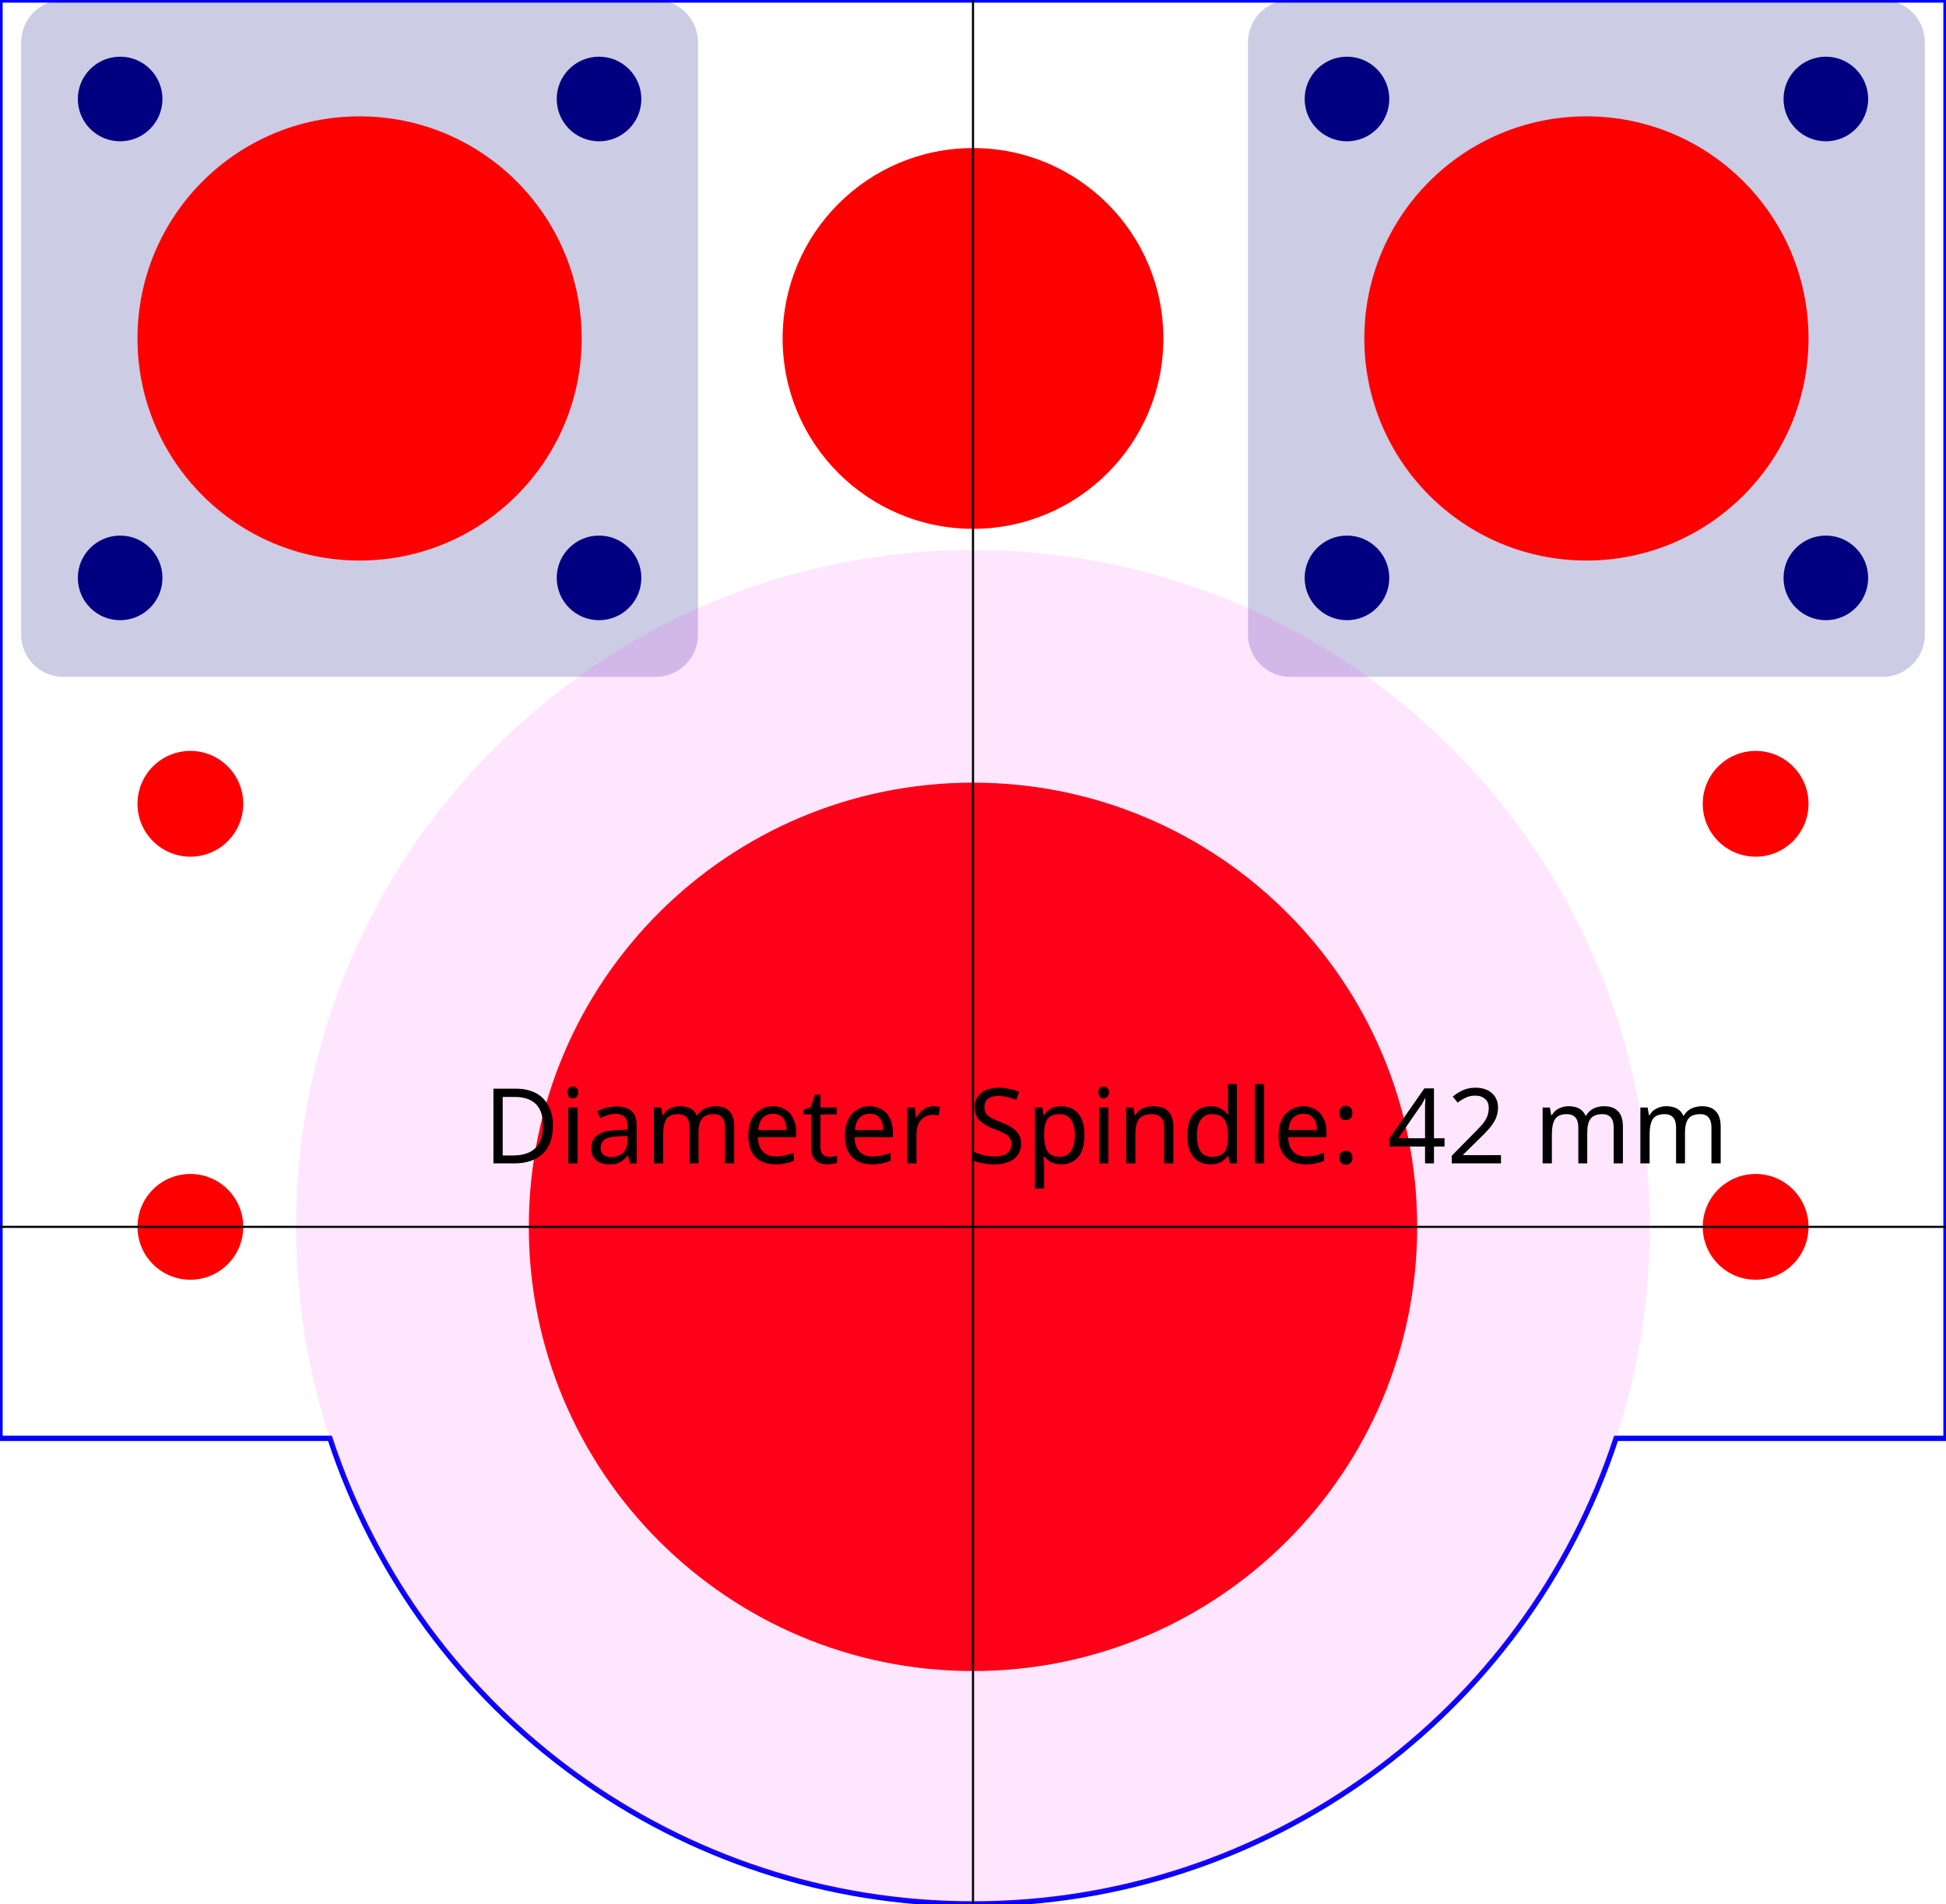
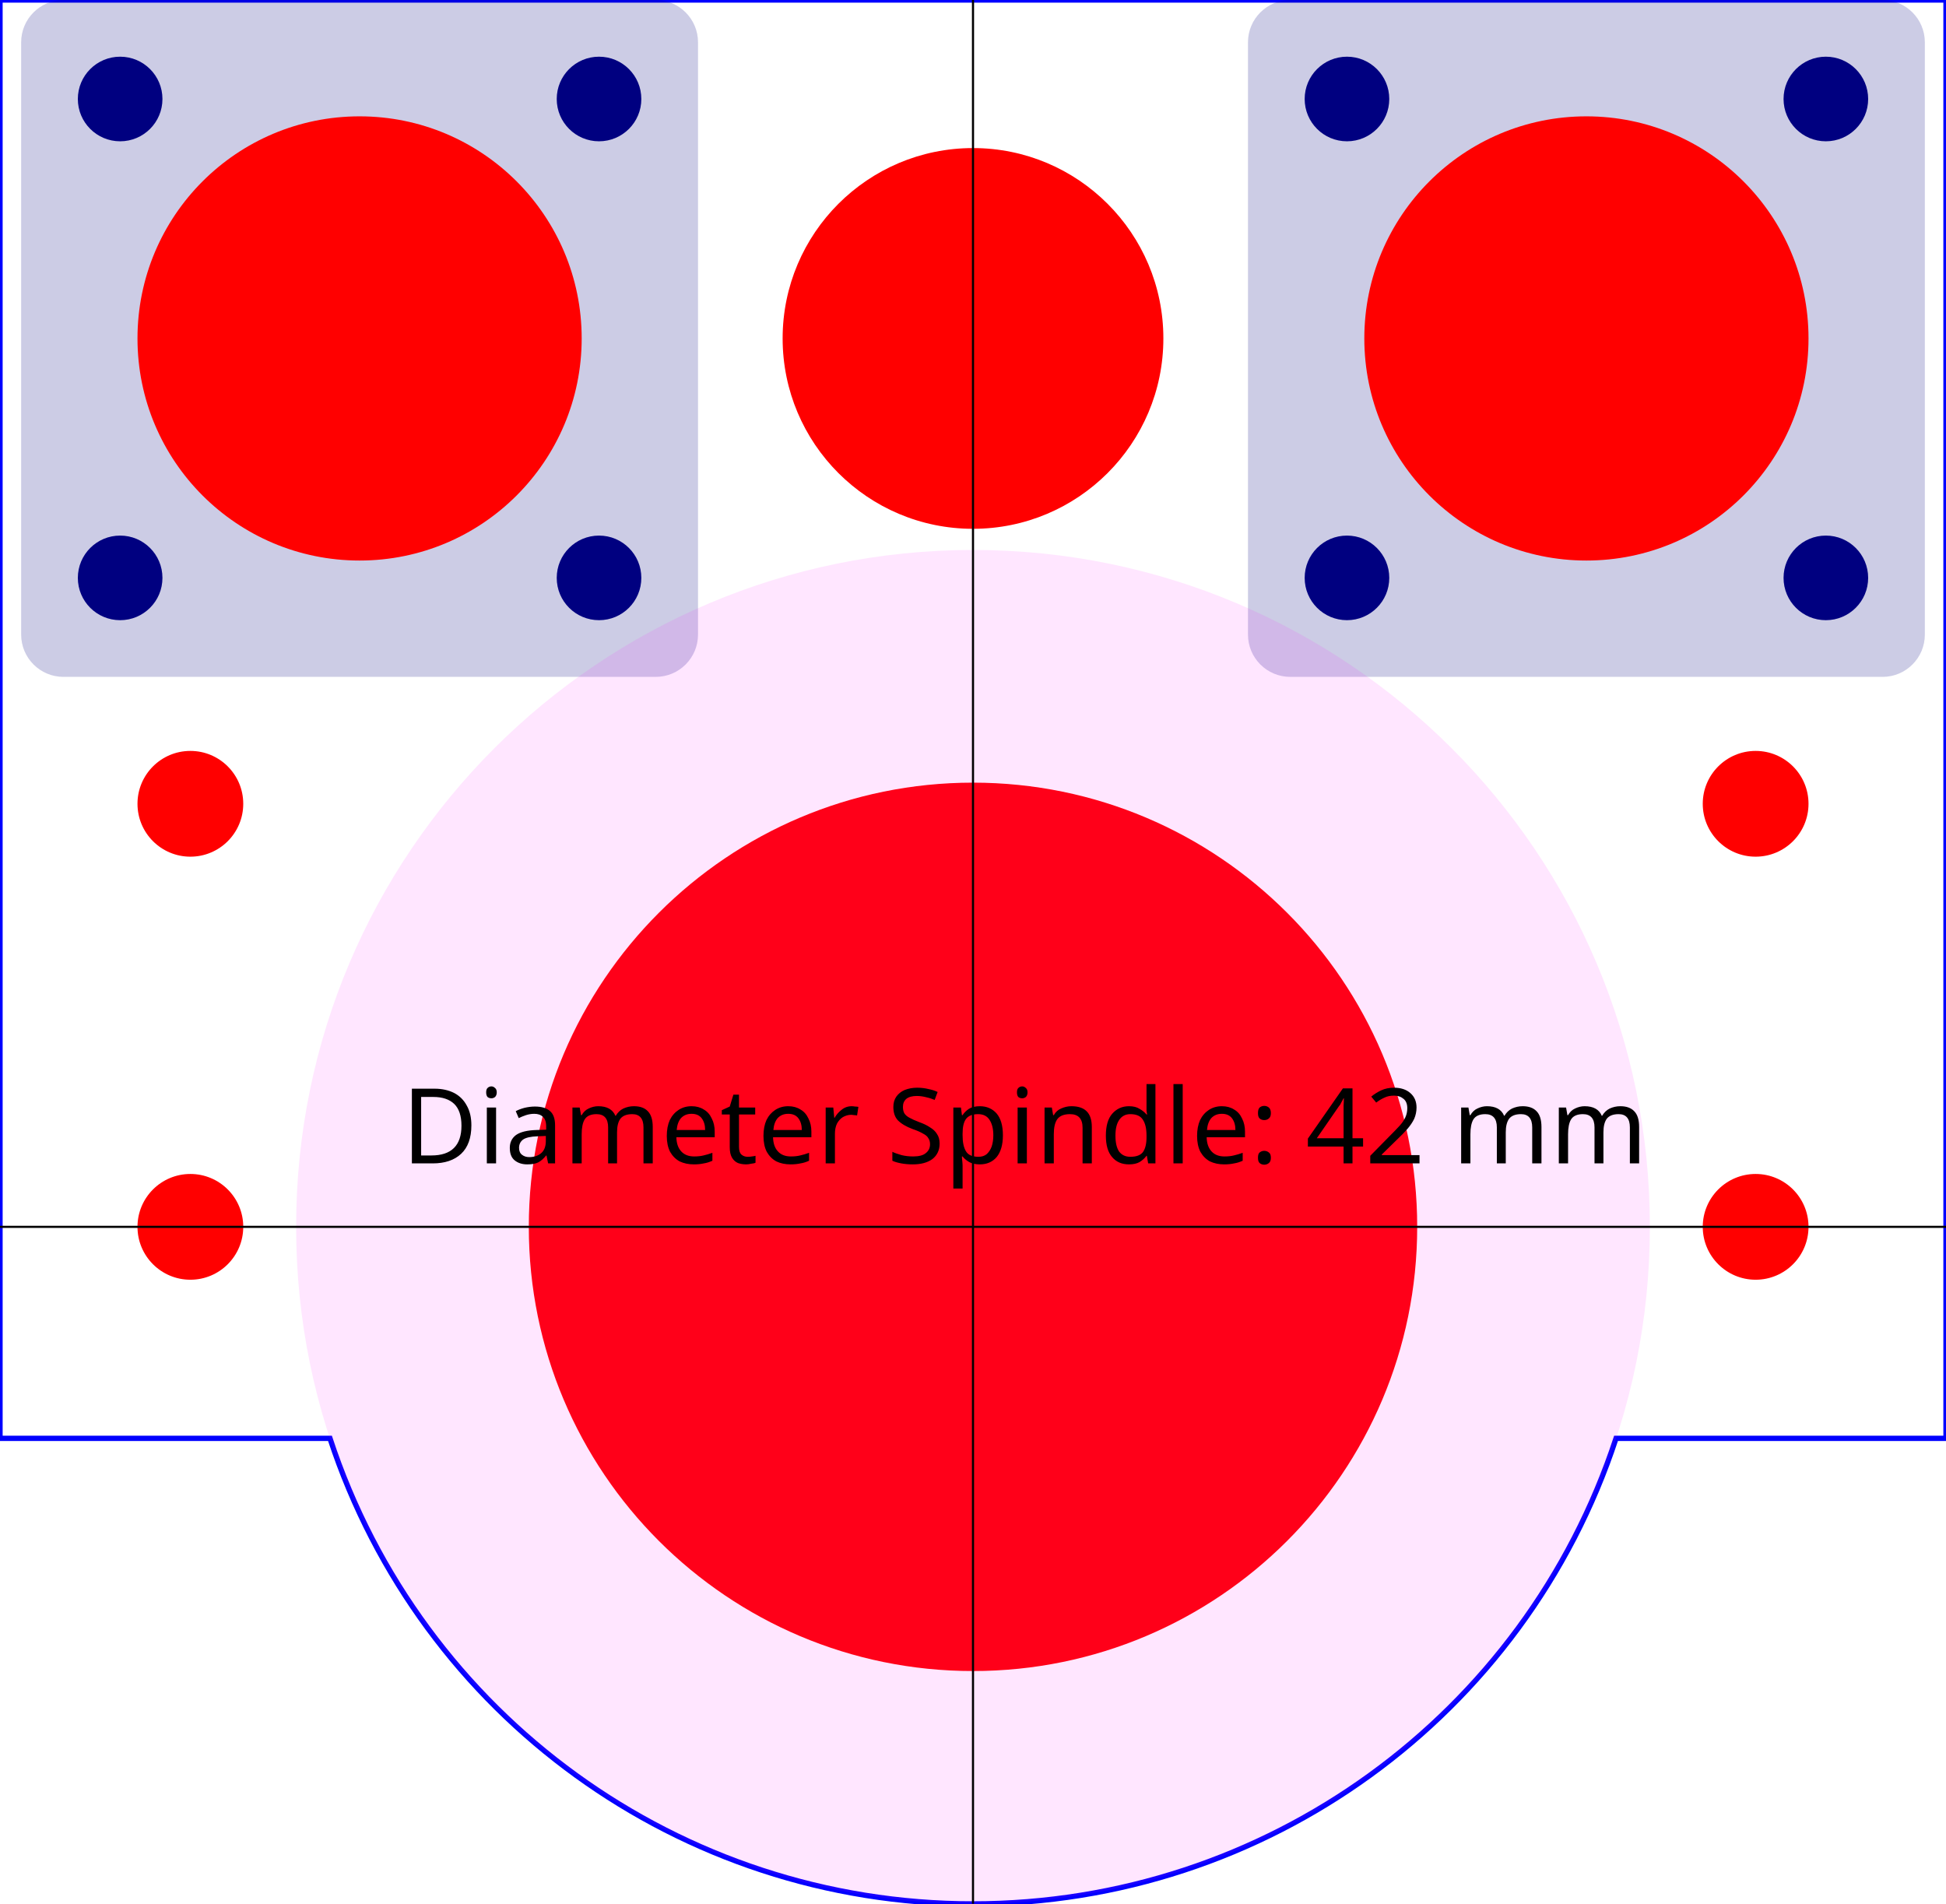
<svg xmlns="http://www.w3.org/2000/svg" version="1.1" width="92mm" height="90mm" viewBox="0 0 92 90" id="cnc1310-spindle-plate">
  <defs id="defs">
    <circle id="lead_screw_central_hole_ref" style="fill:#ff0000;fill-opacity:1" cx="0" cy="0" r="9.0" />
    <rect id="bearing_base" style="fill:#000080;fill-opacity:0.2" width="32" height="32" x="0" y="0" rx="2" ry="2" />
    <circle id="bearing_cylinder" style="fill:#ff0000;fill-opacity:1" cx="0" cy="0" r="10.5" />
    <circle id="bearing_screw_4.0mm" style="fill:#000080;fill-opacity:1" cx="0" cy="0" r="2.0" />
    <circle id="spacer_screw_5.0mm" style="fill:#ff0000;fill-opacity:1" cx="0" cy="0" r="2.5" />
  </defs>
  <g id="layer1" transform="translate(0,0)">
    <path id="contour" style="fill:none;stroke:#0000ff;stroke-width:0.25" d="M 0.0,0.0 h 92 v 68 h -15.6 a 32.0 32.0 0 0 1  -60.8 0 h -15.6 z" />
    <use href="#lead_screw_central_hole_ref" x="46" y="16" id="lead_screw_central_hole" />
    <use href="#bearing_base" x="1" y="0" id="bearing_base_left" />
    <use href="#bearing_cylinder" x="17" y="16" id="bearing_cylinder_left" />
    <use href="#bearing_base" x="59" y="0" id="bearing_base_right" />
    <use href="#bearing_cylinder" x="75" y="16" id="bearing_cylinder_right" />
    <use href="#bearing_screw_4.0mm" x="5.680" y="4.680" id="bearing_screw_4.0mm_use28" />
    <use href="#bearing_screw_4.0mm" x="28.32" y="4.680" id="bearing_screw_4.0mm_use30" />
    <use href="#bearing_screw_4.0mm" x="5.680" y="27.32" id="bearing_screw_4.0mm_use36" />
    <use href="#bearing_screw_4.0mm" x="28.32" y="27.32" id="bearing_screw_4.0mm_use38" />
    <use href="#bearing_screw_4.0mm" x="63.68" y="4.680" id="bearing_screw_4.0mm_use32" />
    <use href="#bearing_screw_4.0mm" x="86.32" y="4.680" id="bearing_screw_4.0mm_use34" />
    <use href="#bearing_screw_4.0mm" x="63.68" y="27.32" id="bearing_screw_4.0mm_use40" />
    <use href="#bearing_screw_4.0mm" x="86.32" y="27.32" id="bearing_screw_4.0mm_use42" />
    <circle id="spindle-hole" style="fill:#ff0000;fill-opacity:1" cx="46" cy="58" r="21.0" />
    <circle id="large_circle_indicator" style="fill:#ff00ff;fill-opacity:0.1" cx="46" cy="58" r="32.0" />
    <use href="#spacer_screw_5.0mm" transform="translate( 9 38)" id="spacer_screw_NW" />
    <use href="#spacer_screw_5.0mm" transform="translate(83 38)" id="spacer_screw_NE" />
    <use href="#spacer_screw_5.0mm" transform="translate( 9 58)" id="spacer_screw_SW" />
    <use href="#spacer_screw_5.0mm" transform="translate(83 58)" id="spacer_screw_SE" />
    <text id="legend" xml:space="preserve" style="font-style:normal;font-weight:normal;font-size:4.939px;line-height:1.25;font-family:sans-serif;fill:#000000;fill-opacity:1;stroke:none;stroke-width:0.265" x="10" y="55">
-          Diameter Spindle: 42 mm
-       </text>
+       Diameter Spindle: 42 mm
+     </text>
    <path id="horizontal_line" style="fill:none;stroke:#000000;stroke-width:0.1" d="M 0,58 92,58" />
    <path id="vertical_line" style="fill:none;stroke:#000000;stroke-width:0.1" d="M 46,0  46,90" />
  </g>
</svg>
